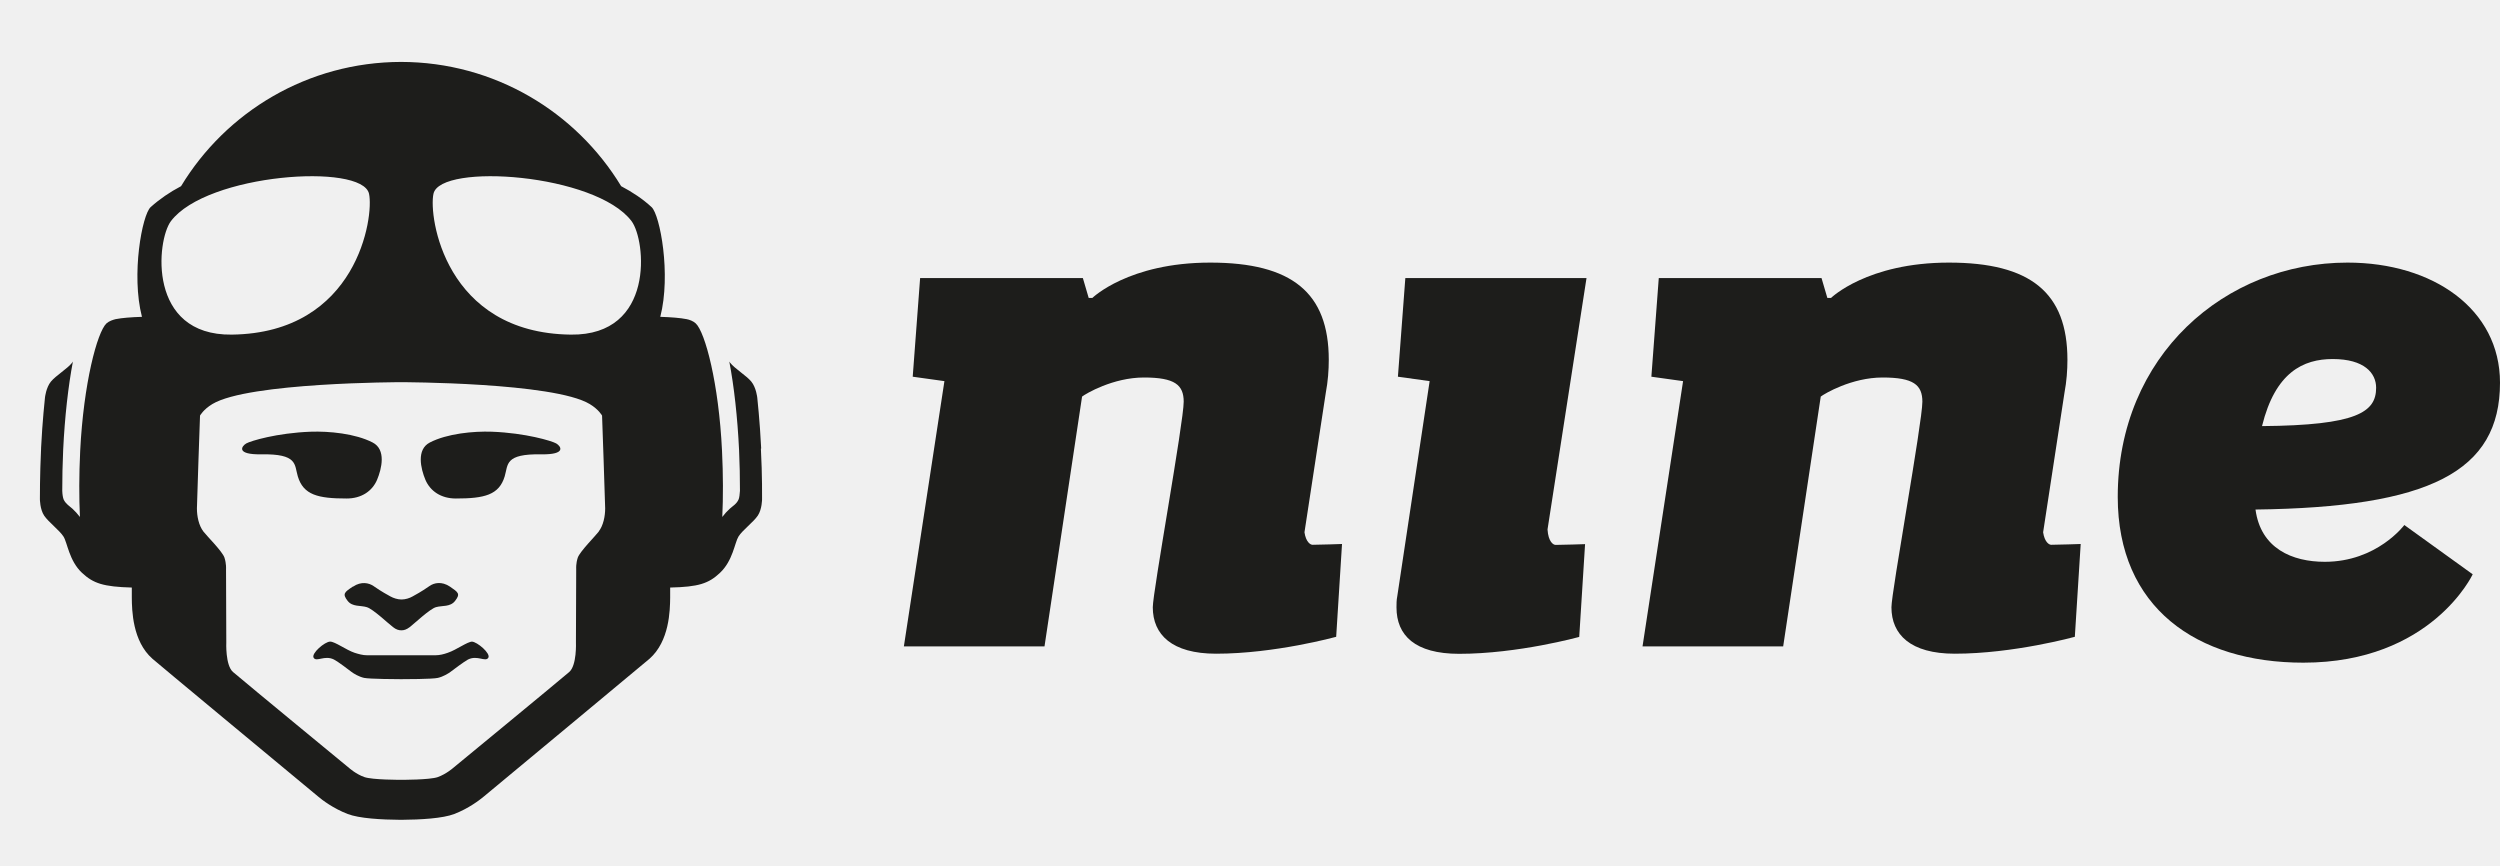
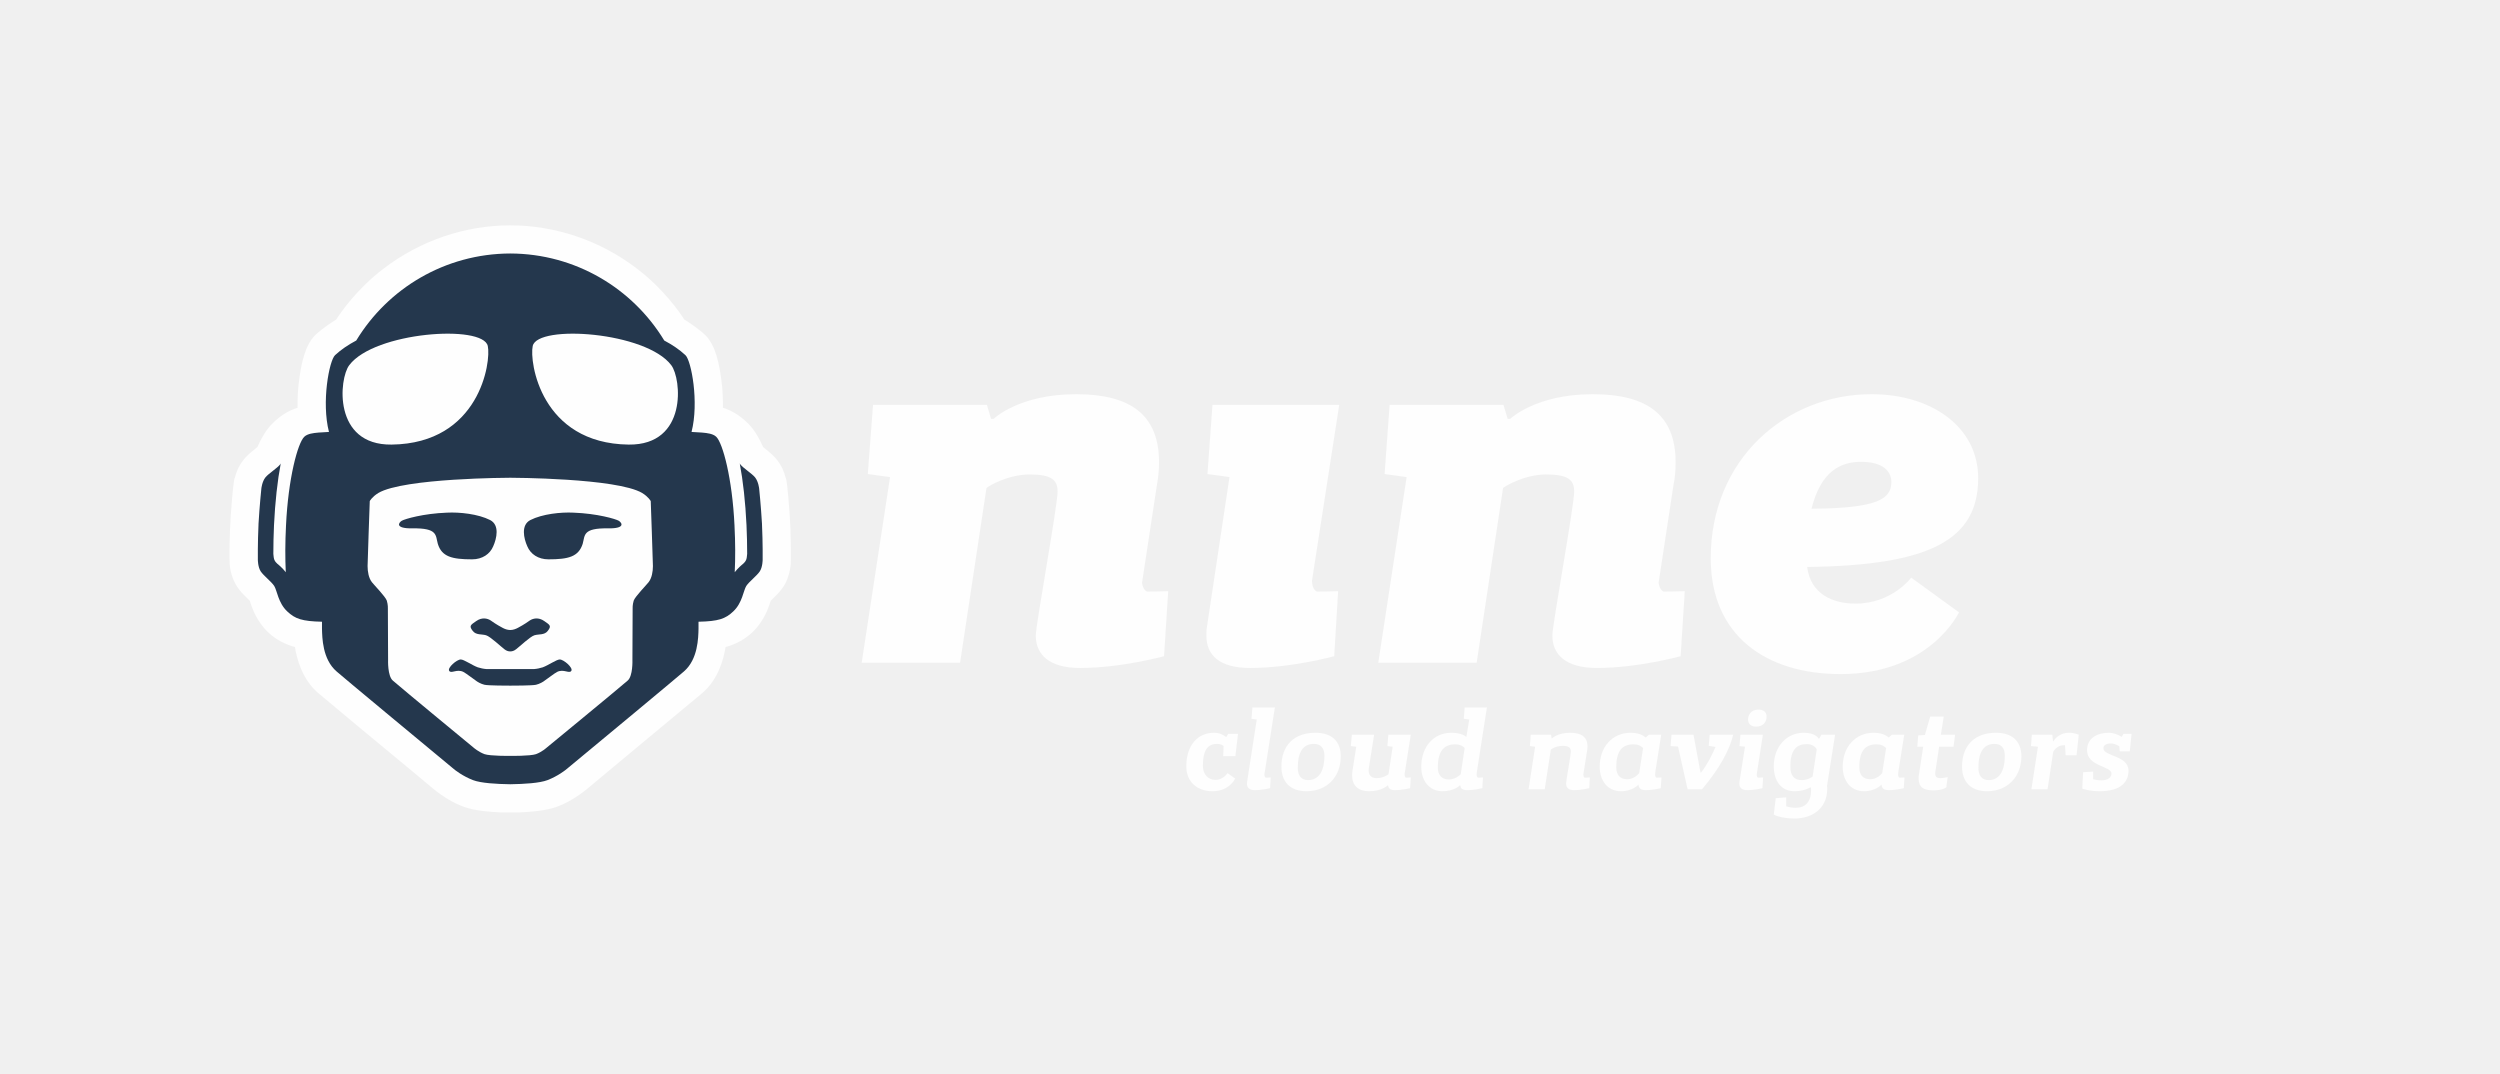
- <svg xmlns="http://www.w3.org/2000/svg" width="104" height="36" viewBox="0 0 104 36" fill="none">
-   <g clip-path="url(#clip0_17_2287)">
-     <path d="M16.692 0.889C14.01 0.889 11.333 1.797 9.16 3.452C7.575 4.652 6.613 6.058 6.337 6.485C6.099 6.631 5.575 6.966 5.094 7.415C4.953 7.55 4.742 7.804 4.547 8.28C4.374 8.702 4.245 9.253 4.147 9.913C4.039 10.67 4.028 11.319 4.039 11.73C3.98 11.746 3.915 11.768 3.85 11.795C3.547 11.908 3.212 12.092 2.958 12.292C2.677 12.514 2.341 12.806 2.017 13.336C1.855 13.601 1.72 13.893 1.644 14.066C1.601 14.098 1.546 14.141 1.492 14.19C1.173 14.444 0.957 14.65 0.822 14.812C0.562 15.142 0.4 15.482 0.292 15.91V15.926C0.238 16.104 0.189 16.31 0.065 18.089C4.12153e-05 19.203 -0.011 20.679 0.011 21.019C0.038 21.436 0.162 21.863 0.357 22.214C0.449 22.387 0.654 22.663 0.903 22.906C1.017 23.02 1.125 23.123 1.2 23.198C1.249 23.35 1.33 23.593 1.438 23.836C1.59 24.188 1.784 24.501 2.033 24.793C2.644 25.518 3.412 25.821 3.893 25.951C3.99 26.616 4.299 27.865 5.294 28.697C6.218 29.471 8.997 31.779 10.83 33.304C11.431 33.802 11.917 34.207 12.166 34.413C12.701 34.861 13.356 35.24 13.961 35.456C14.567 35.672 15.454 35.748 16.14 35.77V35.781H16.67C16.67 35.781 16.686 35.781 16.692 35.781H17.249V35.77C17.935 35.748 18.822 35.672 19.428 35.456C20.033 35.24 20.688 34.861 21.223 34.413C21.477 34.202 21.958 33.802 22.558 33.304C24.397 31.779 27.176 29.471 28.101 28.692C29.096 27.859 29.404 26.61 29.501 25.945C29.988 25.815 30.756 25.513 31.361 24.788C31.61 24.496 31.805 24.182 31.956 23.831C32.064 23.588 32.145 23.344 32.194 23.193C32.27 23.117 32.378 23.015 32.491 22.901C32.735 22.663 32.94 22.382 33.037 22.209C33.232 21.857 33.351 21.43 33.383 21.014C33.405 20.668 33.394 19.197 33.319 18.089C33.194 16.31 33.145 16.104 33.097 15.926V15.91C32.983 15.477 32.821 15.142 32.562 14.812C32.432 14.644 32.21 14.439 31.891 14.185C31.832 14.136 31.783 14.098 31.74 14.06C31.664 13.893 31.529 13.595 31.367 13.33C31.042 12.8 30.712 12.508 30.426 12.287C30.172 12.087 29.836 11.903 29.534 11.789C29.469 11.762 29.404 11.741 29.344 11.725C29.355 11.308 29.344 10.659 29.236 9.908C29.144 9.248 29.009 8.702 28.836 8.275C28.641 7.799 28.436 7.539 28.29 7.41C27.809 6.961 27.284 6.626 27.046 6.48C26.771 6.052 25.808 4.647 24.224 3.446C22.05 1.797 19.374 0.889 16.692 0.889Z" />
-     <path d="M49.242 16.715C49.242 16.012 48.875 15.704 47.588 15.704C46.301 15.704 45.165 16.38 45.014 16.498L43.451 26.891H37.601L39.288 15.855L37.969 15.671L38.277 11.567H45.047L45.29 12.395H45.441C45.441 12.395 46.944 10.924 50.345 10.924C53.746 10.924 55.277 12.178 55.277 14.968C55.277 15.396 55.244 15.855 55.152 16.347L54.266 22.143C54.325 22.544 54.509 22.663 54.601 22.663C54.877 22.663 55.828 22.63 55.828 22.63L55.585 26.491C55.585 26.491 53.044 27.194 50.589 27.194C48.75 27.194 47.956 26.399 47.956 25.263C47.956 24.62 49.242 17.564 49.242 16.709V16.715Z" fill="#1D1D1B" />
-     <path d="M58.462 11.567H65.999L64.377 22.025C64.409 22.544 64.62 22.668 64.712 22.668C64.988 22.668 65.939 22.636 65.939 22.636L65.696 26.496C65.696 26.496 63.155 27.199 60.7 27.199C58.862 27.199 58.094 26.431 58.094 25.269C58.094 25.118 58.094 24.961 58.126 24.809L59.473 15.855L58.153 15.671L58.462 11.567Z" fill="#1D1D1B" />
-     <path d="M79.971 16.715C79.971 16.012 79.603 15.704 78.316 15.704C77.029 15.704 75.894 16.38 75.743 16.498L74.18 26.891H68.329L70.016 15.855L68.697 15.671L69.005 11.567H75.775L76.018 12.395H76.17C76.17 12.395 77.673 10.924 81.074 10.924C84.475 10.924 86.005 12.178 86.005 14.968C86.005 15.396 85.973 15.855 85.881 16.347L84.994 22.143C85.053 22.544 85.237 22.663 85.329 22.663C85.605 22.663 86.557 22.63 86.557 22.63L86.313 26.491C86.313 26.491 83.772 27.194 81.317 27.194C79.479 27.194 78.684 26.399 78.684 25.263C78.684 24.62 79.971 17.564 79.971 16.709V16.715Z" fill="#1D1D1B" />
-     <path d="M102.865 23.89C102.865 23.89 101.15 27.567 95.819 27.567C91.374 27.567 88.098 25.269 88.098 20.673C88.098 14.784 92.569 10.924 97.657 10.924C101.21 10.924 104 12.854 104 15.92C104 19.629 101.059 21.105 93.829 21.197C94.046 22.819 95.359 23.371 96.711 23.371C98.885 23.371 100.02 21.841 100.02 21.841L102.87 23.895L102.865 23.89ZM94.1 17.726C98.052 17.694 98.847 17.142 98.847 16.131C98.847 15.52 98.355 14.936 97.041 14.936C95.814 14.936 94.651 15.487 94.1 17.726Z" fill="#1D1D1B" />
-     <path d="M15.686 19.96C15.881 19.495 16.07 18.7 15.502 18.408C14.783 18.035 13.685 17.932 12.923 17.959C11.512 18.013 10.43 18.343 10.246 18.446C10.041 18.565 9.814 18.916 10.863 18.9C12.393 18.873 12.242 19.322 12.388 19.814C12.62 20.592 13.231 20.738 14.421 20.738C15.037 20.738 15.486 20.43 15.686 19.96Z" fill="#1D1D1B" />
-     <path d="M17.697 19.96C17.503 19.495 17.314 18.7 17.881 18.408C18.6 18.035 19.698 17.932 20.46 17.959C21.872 18.013 22.953 18.343 23.137 18.446C23.342 18.565 23.57 18.916 22.52 18.9C20.99 18.873 21.142 19.322 20.996 19.814C20.763 20.592 20.152 20.738 18.963 20.738C18.346 20.738 17.898 20.43 17.697 19.96Z" fill="#1D1D1B" />
-     <path d="M14.675 24.404C14.329 24.636 14.231 24.701 14.464 24.999C14.664 25.253 14.999 25.177 15.259 25.258C15.518 25.334 16.14 25.929 16.346 26.085C16.481 26.194 16.594 26.221 16.692 26.221C16.692 26.221 16.692 26.221 16.697 26.221H16.703C16.8 26.221 16.908 26.194 17.049 26.085C17.249 25.929 17.876 25.334 18.135 25.258C18.395 25.183 18.73 25.258 18.93 24.999C19.163 24.701 19.065 24.642 18.719 24.404C18.373 24.171 18.054 24.247 17.87 24.377C17.508 24.631 17.27 24.75 17.157 24.815C17.043 24.88 16.87 24.939 16.703 24.939C16.54 24.939 16.367 24.88 16.248 24.815C16.135 24.75 15.897 24.631 15.535 24.377C15.351 24.253 15.032 24.171 14.686 24.404H14.675Z" fill="#1D1D1B" />
-     <path d="M31.664 18.662C31.664 18.662 31.664 18.651 31.664 18.646C31.664 18.646 31.664 18.641 31.664 18.635C31.61 17.521 31.502 16.537 31.502 16.537C31.502 16.537 31.458 16.121 31.253 15.872C31.047 15.623 30.561 15.332 30.372 15.088C30.361 15.072 30.35 15.056 30.339 15.04C30.534 16.056 30.68 17.348 30.745 18.716C30.772 19.3 30.782 19.873 30.782 20.42C30.772 20.566 30.756 20.712 30.723 20.782C30.637 20.971 30.485 21.047 30.355 21.166C30.247 21.263 30.145 21.377 30.047 21.506C30.085 20.695 30.085 19.76 30.036 18.754C29.901 15.937 29.333 13.818 28.944 13.455C28.836 13.352 28.674 13.298 28.566 13.277C28.285 13.223 27.938 13.196 27.468 13.18C27.922 11.417 27.457 8.94 27.106 8.616C26.738 8.275 26.305 7.989 25.84 7.745C23.964 4.652 20.569 2.582 16.686 2.576C12.804 2.582 9.403 4.652 7.532 7.745C7.067 7.989 6.64 8.281 6.267 8.616C5.915 8.935 5.45 11.417 5.905 13.18C5.434 13.196 5.088 13.223 4.807 13.277C4.704 13.304 4.542 13.352 4.428 13.455C4.044 13.818 3.477 15.937 3.336 18.754C3.287 19.76 3.287 20.695 3.325 21.506C3.228 21.377 3.12 21.263 3.017 21.166C2.887 21.047 2.741 20.971 2.649 20.782C2.617 20.706 2.595 20.566 2.59 20.42C2.59 19.873 2.601 19.306 2.628 18.716C2.693 17.348 2.839 16.061 3.033 15.04C3.023 15.056 3.012 15.072 3.001 15.088C2.812 15.332 2.325 15.623 2.12 15.872C1.914 16.121 1.871 16.537 1.871 16.537C1.871 16.537 1.763 17.521 1.709 18.635C1.709 18.635 1.709 18.641 1.709 18.646C1.709 18.646 1.709 18.657 1.709 18.662C1.655 19.776 1.66 20.766 1.66 20.766C1.66 20.766 1.66 21.187 1.838 21.452C2.017 21.717 2.471 22.058 2.639 22.317C2.806 22.577 2.871 23.323 3.412 23.831C3.882 24.269 4.299 24.41 5.483 24.442V24.859C5.488 25.389 5.51 26.676 6.342 27.405C6.537 27.579 11.663 31.834 13.236 33.137C13.393 33.272 13.858 33.629 14.464 33.862C14.94 34.045 15.848 34.099 16.681 34.105C17.514 34.099 18.422 34.045 18.898 33.862C19.503 33.629 19.963 33.272 20.125 33.137C21.693 31.834 26.825 27.573 27.019 27.405C27.852 26.67 27.873 25.389 27.879 24.859V24.442C29.063 24.415 29.479 24.275 29.95 23.831C30.491 23.323 30.561 22.577 30.723 22.317C30.885 22.058 31.345 21.717 31.523 21.452C31.702 21.187 31.702 20.766 31.702 20.766C31.702 20.766 31.713 19.776 31.653 18.662H31.664ZM7.11 9.2C8.603 7.221 15.064 6.767 15.351 8.059C15.562 9 14.875 13.855 9.641 13.92C6.126 13.963 6.51 10 7.11 9.2ZM24.91 22.112C24.775 22.29 24.121 22.945 24.035 23.199C23.953 23.453 23.97 23.664 23.97 23.664L23.959 26.719C23.959 26.719 24.002 27.681 23.678 27.957C23.061 28.482 18.849 31.948 18.849 31.948C18.849 31.948 18.568 32.196 18.216 32.326C17.881 32.445 16.703 32.44 16.692 32.44C16.692 32.44 16.692 32.44 16.686 32.44H16.681C16.675 32.44 15.491 32.445 15.156 32.326C14.805 32.202 14.523 31.948 14.523 31.948C14.523 31.948 10.317 28.487 9.695 27.957C9.37 27.681 9.414 26.719 9.414 26.719L9.403 23.664C9.403 23.664 9.419 23.453 9.338 23.199C9.257 22.945 8.597 22.29 8.462 22.112C8.267 21.858 8.192 21.474 8.192 21.149C8.192 20.933 8.321 17.289 8.321 17.289C8.321 17.289 8.457 17.035 8.835 16.808C10.333 15.905 16.675 15.899 16.675 15.899H16.692C16.692 15.899 23.034 15.905 24.532 16.808C24.91 17.035 25.046 17.289 25.046 17.289C25.046 17.289 25.175 20.933 25.175 21.149C25.175 21.474 25.1 21.858 24.905 22.112H24.91ZM23.742 13.92C18.508 13.855 17.822 9 18.033 8.059C18.319 6.767 24.781 7.221 26.273 9.2C26.873 10 27.257 13.963 23.748 13.92H23.742Z" fill="#1D1D1B" />
-     <path d="M19.644 26.691C19.444 26.691 18.984 27.038 18.627 27.156C18.46 27.216 18.287 27.259 18.114 27.259C18.033 27.259 16.773 27.259 16.692 27.259C16.61 27.259 15.351 27.259 15.27 27.259C15.091 27.259 14.924 27.21 14.751 27.156C14.399 27.038 13.939 26.691 13.734 26.691C13.512 26.691 12.939 27.183 13.047 27.362C13.166 27.556 13.502 27.238 13.896 27.438C14.048 27.513 14.518 27.87 14.615 27.946C14.713 28.022 14.929 28.151 15.145 28.2C15.367 28.249 16.562 28.254 16.681 28.254C16.794 28.254 17.995 28.254 18.216 28.2C18.433 28.151 18.654 28.016 18.746 27.946C18.844 27.87 19.314 27.519 19.465 27.438C19.86 27.238 20.195 27.556 20.314 27.362C20.422 27.183 19.849 26.697 19.628 26.691H19.644Z" fill="#1D1D1B" />
+ <svg xmlns="http://www.w3.org/2000/svg" version="1.2" viewBox="0 0 1146 492" width="1146" height="492">
+   <style>
+ 		.s0 { fill: #fefefe } 
+ 		.s1 { fill: #24374d } 
+ 	</style>
+   <g id="Ebene 1">
+     <g id="&lt;Group&gt;">
+       <path id="&lt;Compound Path&gt;" class="s0" d="m233.9 103.3c-20.7 0-41.3 7-58 19.8-12.2 9.2-19.7 20.1-21.8 23.4-1.8 1.1-5.9 3.7-9.6 7.1-1.1 1.1-2.7 3-4.2 6.7-1.3 3.3-2.3 7.5-3 12.6-0.9 5.8-0.9 10.8-0.9 14q-0.7 0.2-1.4 0.5c-2.4 0.9-4.9 2.3-6.9 3.9-2.2 1.7-4.8 4-7.2 8-1.3 2.1-2.3 4.3-2.9 5.6q-0.5 0.4-1.2 1c-2.4 1.9-4.1 3.5-5.1 4.8-2 2.5-3.3 5.2-4.1 8.5l-0.1 0.1c-0.3 1.4-0.7 3-1.7 16.7-0.6 8.5-0.7 19.9-0.5 22.5 0.2 3.3 1.2 6.6 2.7 9.3 0.7 1.3 2.3 3.5 4.2 5.3 0.9 0.9 1.7 1.7 2.3 2.3 0.3 1.1 1 3 1.8 4.9 1.2 2.7 2.7 5.1 4.6 7.4 4.7 5.6 10.6 7.9 14.3 8.9 0.8 5.1 3.2 14.8 10.8 21.2 7.1 6 28.5 23.8 42.7 35.5 4.6 3.9 8.4 7 10.3 8.6 4.2 3.4 9.2 6.4 13.8 8 4.7 1.7 11.5 2.3 16.8 2.5h4.1q0.1 0 0.2 0h4.3c5.3-0.2 12.1-0.8 16.8-2.5 4.6-1.6 9.6-4.6 13.8-8 1.9-1.6 5.6-4.7 10.3-8.6 14.1-11.7 35.5-29.5 42.7-35.5 7.6-6.4 10-16.1 10.8-21.2 3.7-1 9.6-3.3 14.3-8.9 1.9-2.3 3.4-4.7 4.6-7.4 0.8-1.9 1.5-3.8 1.8-4.9 0.6-0.6 1.4-1.4 2.3-2.3 1.9-1.8 3.5-4 4.2-5.3 1.5-2.7 2.4-6 2.7-9.3 0.1-2.6 0.1-14-0.5-22.5-1-13.7-1.4-15.3-1.7-16.7l-0.1-0.1c-0.8-3.3-2.1-6-4.1-8.5-1-1.3-2.7-2.9-5.1-4.8q-0.7-0.6-1.2-1c-0.6-1.3-1.6-3.5-2.9-5.6-2.4-4-5-6.3-7.2-8-2-1.6-4.5-3-6.9-3.9q-0.7-0.3-1.4-0.5c0-3.2 0-8.2-0.9-14-0.7-5.1-1.7-9.3-3-12.6-1.5-3.7-3.1-5.6-4.2-6.7-3.7-3.4-7.8-6-9.6-7.1-2.1-3.3-9.6-14.2-21.8-23.4-16.7-12.8-37.3-19.8-58-19.8z" />
+     </g>
+     <g id="&lt;Group&gt;">
+       <g id="&lt;Group&gt;">
+         <g id="&lt;Group&gt;">
+           <path id="&lt;Compound Path&gt;" class="s0" d="m484.8 225.3c0-5.4-2.9-7.8-12.8-7.8-9.9 0-18.7 5.2-19.8 6.2l-12.1 80.1h-45.1l13-85.1-10.2-1.4 2.4-31.7h52.2l1.9 6.4h1.2c0 0 11.5-11.3 37.8-11.3 25.2 0 38 9.7 38 31.2 0 3.3-0.3 6.8-1 10.6l-6.8 44.7c0.5 3.1 1.9 4 2.6 4 2.1 0 9.4-0.2 9.4-0.2l-1.9 29.8c0 0-19.6 5.4-38.5 5.4-14.1 0-20.3-6.1-20.3-14.9 0-4.9 10-59.4 10-66z" />
+           <path id="&lt;Compound Path&gt;" class="s0" d="m555.8 185.6h58.1l-12.5 80.7c0.2 4 1.9 4.9 2.6 4.9 2.1 0 9.4-0.2 9.4-0.2l-1.8 29.8c0 0-19.7 5.4-38.5 5.4-14.2 0-20.1-5.9-20.1-14.9 0-1.2 0-2.3 0.2-3.5l10.4-69.1-10.1-1.4z" />
+           <path id="&lt;Compound Path&gt;" class="s0" d="m721.6 225.3c0-5.4-2.9-7.8-12.8-7.8-9.9 0-18.6 5.2-19.8 6.2l-12.1 80.1h-45.1l13-85.1-10.1-1.4 2.3-31.7h52.2l1.9 6.4h1.2c0 0 11.6-11.3 37.8-11.3 25.2 0 38 9.7 38 31.2 0 3.3-0.2 6.8-1 10.6l-6.8 44.7c0.5 3.1 1.9 4 2.6 4 2.1 0 9.4-0.2 9.4-0.2l-1.9 29.8c0 0-19.6 5.4-38.4 5.4-14.2 0-20.4-6.1-20.4-14.9 0-4.9 10-59.4 10-66z" />
+           <path id="&lt;Compound Path&gt;" fill-rule="evenodd" class="s0" d="m898 280.7c0 0-13.2 28.3-54.3 28.3-34.2 0-59.5-17.7-59.5-53.1 0-45.5 34.5-75.2 73.7-75.2 27.4 0 48.9 14.9 48.9 38.5 0 28.6-22.7 40-78.4 40.7 1.6 12.5 11.8 16.8 22.2 16.8 16.7 0 25.5-11.9 25.5-11.9zm-67.6-47.5c30.5-0.2 36.6-4.5 36.6-12.3 0-4.7-3.7-9.2-13.9-9.2-9.4 0-18.4 4.3-22.7 21.5z" />
+         </g>
+       </g>
+     </g>
+     <g id="&lt;Group&gt;">
+       <g id="&lt;Group&gt;">
+         <path id="&lt;Path&gt;" class="s1" d="m226.1 250.4c1.6-3.6 3-9.7-1.4-12-5.5-2.8-14-3.7-19.8-3.4-10.9 0.4-19.3 2.9-20.7 3.7-1.5 0.9-3.3 3.6 4.8 3.5 11.8-0.2 10.6 3.2 11.7 7.1 1.8 5.9 6.5 7.1 15.7 7.1 4.7 0 8.2-2.4 9.7-6z" />
+         <path id="&lt;Path&gt;" class="s1" d="m241.7 250.4c-1.6-3.6-3-9.7 1.4-12 5.5-2.8 14-3.7 19.8-3.4 10.9 0.4 19.3 2.9 20.7 3.7 1.5 0.9 3.3 3.6-4.8 3.5-11.8-0.2-10.6 3.2-11.7 7.1-1.9 5.9-6.5 7.1-15.7 7.1-4.7 0-8.2-2.4-9.7-6z" />
+       </g>
+       <path id="&lt;Path&gt;" class="s1" d="m218.3 284.7c-2.6 1.8-3.4 2.2-1.6 4.5 1.5 2 4.1 1.4 6.1 2 2 0.6 6.8 5.2 8.4 6.4 1 0.8 1.9 1 2.6 1q0.1 0 0.1 0 0 0 0.1 0c0.7 0 1.6-0.2 2.6-1 1.6-1.2 6.4-5.8 8.4-6.4 2-0.6 4.6 0 6.1-2 1.8-2.3 1-2.7-1.6-4.5-2.7-1.9-5.2-1.2-6.6-0.3-2.8 2-4.6 2.9-5.5 3.4-0.9 0.5-2.2 1-3.5 1-1.3 0-2.6-0.5-3.5-1-0.9-0.5-2.7-1.4-5.5-3.4-1.4-0.9-3.9-1.6-6.6 0.3z" />
+       <path id="&lt;Compound Path&gt;" fill-rule="evenodd" class="s1" d="m349.6 256.6c0 0 0 3.3-1.3 5.3-1.4 2.1-4.9 4.7-6.2 6.7-1.3 2-1.8 7.8-6 11.7-3.6 3.4-6.8 4.5-15.9 4.7v3.2c-0.1 4.1-0.2 14-6.7 19.6-1.5 1.4-41 34.2-53.1 44.2-1.2 1.1-4.8 3.8-9.4 5.6-3.7 1.4-10.7 1.8-17.1 1.9-6.4-0.1-13.4-0.5-17.1-1.9-4.6-1.8-8.2-4.5-9.4-5.6-12.1-10-51.6-42.8-53.1-44.2-6.5-5.6-6.6-15.5-6.7-19.6v-3.2c-9.1-0.2-12.3-1.3-15.9-4.7-4.2-3.9-4.7-9.7-6-11.7-1.3-2-4.8-4.6-6.2-6.7-1.3-2-1.3-5.3-1.3-5.3 0 0-0.1-7.6 0.3-16.2q0-0.1 0-0.1 0-0.1 0-0.1c0.5-8.6 1.3-16.2 1.3-16.2 0 0 0.3-3.2 1.9-5.2 1.6-1.9 5.3-4.1 6.8-6q0.1-0.2 0.2-0.4c-1.5 7.9-2.6 17.8-3.1 28.4-0.2 4.5-0.3 8.9-0.3 13.1 0.1 1.1 0.2 2.2 0.5 2.8 0.7 1.5 1.8 2 2.8 3q1.2 1.1 2.4 2.6c-0.3-6.3-0.3-13.5 0.1-21.3 1-21.7 5.4-38 8.4-40.8 0.8-0.8 2.1-1.2 2.9-1.4 2.1-0.5 4.8-0.6 8.4-0.8-3.5-13.6 0.1-32.7 2.8-35.2 2.8-2.6 6.1-4.8 9.7-6.7 14.5-23.9 40.7-39.8 70.6-39.9 29.9 0.1 56.1 16 70.6 39.9 3.6 1.9 6.9 4.1 9.7 6.7 2.7 2.5 6.3 21.6 2.8 35.2 3.6 0.2 6.3 0.3 8.4 0.8 0.8 0.2 2.1 0.6 2.9 1.4 3 2.8 7.4 19.1 8.4 40.8 0.4 7.8 0.4 15 0.1 21.3q1.2-1.5 2.4-2.6c1-1 2.1-1.5 2.8-3 0.3-0.6 0.4-1.7 0.5-2.8 0-4.2-0.1-8.6-0.3-13.1-0.5-10.6-1.6-20.5-3.1-28.4q0.1 0.2 0.2 0.4c1.5 1.9 5.2 4.1 6.8 6 1.6 2 1.9 5.2 1.9 5.2 0 0 0.8 7.6 1.3 16.2q0 0 0 0.1 0 0 0 0.1c0.4 8.6 0.3 16.2 0.3 16.2zm-170.1-52.8c40.4-0.5 45.7-38 44.1-45.2-2.2-10-52-6.5-63.5 8.8-4.7 6.1-7.6 36.7 19.4 36.4zm119.8 55.7c0-1.7-1-29.8-1-29.8 0 0-1-1.9-3.9-3.7-11.6-6.9-60.4-7-60.4-7h-0.2c0 0-48.8 0.1-60.4 7-2.9 1.8-3.9 3.7-3.9 3.7 0 0-1 28.1-1 29.8 0 2.5 0.5 5.5 2 7.4 1.1 1.4 6.1 6.5 6.8 8.4 0.6 2 0.5 3.6 0.5 3.6l0.1 23.6c0 0-0.3 7.4 2.2 9.5 4.7 4.1 37.1 30.8 37.1 30.8 0 0 2.2 1.9 4.9 2.9 2.6 0.9 11.7 0.8 11.7 0.8q0 0 0.1 0 0.1 0 0.1 0c0 0 9.1 0.1 11.7-0.8 2.7-1 4.8-2.9 4.8-2.9 0 0 32.5-26.7 37.2-30.8 2.5-2.1 2.2-9.5 2.2-9.5l0.1-23.6c0 0-0.1-1.6 0.5-3.6 0.7-1.9 5.7-7 6.8-8.4 1.5-1.9 2-4.9 2-7.4zm8.4-92.1c-11.5-15.3-61.3-18.8-63.5-8.8-1.6 7.2 3.7 44.7 44 45.2 27.1 0.3 24.2-30.3 19.5-36.4z" />
+       <path id="&lt;Path&gt;" class="s1" d="m256.6 302.3c-1.5 0-5.1 2.6-7.8 3.6-1.3 0.4-2.6 0.7-4 0.8-0.6 0-10.3 0-10.9 0-0.6 0-10.3 0-10.9 0-1.4-0.1-2.7-0.4-4-0.8-2.7-1-6.3-3.6-7.8-3.6-1.8 0-6.2 3.8-5.3 5.2 0.9 1.5 3.5-1 6.5 0.5 1.2 0.6 4.8 3.4 5.6 3.9 0.7 0.6 2.4 1.6 4.1 2 1.7 0.4 10.9 0.4 11.8 0.4 0.9 0 10.1 0 11.8-0.4 1.7-0.4 3.4-1.4 4.1-2 0.8-0.5 4.4-3.3 5.6-3.9 3-1.5 5.6 1 6.5-0.5 0.9-1.4-3.5-5.2-5.3-5.2z" />
+     </g>
+     <g id="&lt;Group&gt;">
+       <path id="&lt;Compound Path&gt;" class="s0" d="m560.9 342c-0.5-0.5-1.4-1-3-1-3.8 0-6.5 2.2-6.5 10 0 4.3 2.7 6.5 5.8 6.5 3.5 0 5.5-3.1 5.5-3.1l3.5 2.5c0 0-2.6 5.8-10.4 5.8-7.2 0-12-4.5-12-11.4 0-9.4 5-15.4 12.7-15.4 2.5 0 4.4 1 5.6 2l0.9-1.5h4.5l-1.2 10.2h-5.6z" />
+       <path id="&lt;Compound Path&gt;" class="s0" d="m574.1 324.3h10.3l-4.8 30.7c0 1.2 0.5 1.5 0.8 1.5 0.6 0 2.1-0.1 2.1-0.1l-0.3 4.9c0 0-3.5 0.9-6.9 0.9-2.5 0-3.7-1-3.7-3.1 0-0.3 0.1-0.6 0.1-0.9l4.4-28.4-2.4-0.3z" />
+       <path id="&lt;Compound Path&gt;" fill-rule="evenodd" class="s0" d="m587.4 351.4c0-9.5 5.6-15.5 15.6-15.5 7.6 0 11.6 4 11.6 10.8 0 9.4-6.3 16-15.7 16-7.6 0-11.5-4.4-11.5-11.3zm19.7-5c0-3.4-1.6-5.4-4.8-5.4-4.7 0-7.4 3.3-7.4 11 0 3.4 1.5 5.6 4.7 5.6 4.7 0 7.5-3.7 7.5-11.2z" />
+       <path id="&lt;Compound Path&gt;" class="s0" d="m636.4 336.8h10.3l-2.8 17.8v0.4c0 1.2 0.4 1.5 0.7 1.5 0.6 0 2.1-0.1 2.1-0.1l-0.3 4.9c0 0-3.5 0.9-6.9 0.9-2.1 0-3-0.7-3.2-2.1h-0.3c0 0-2.6 2.6-8.4 2.6-5.1 0-7.8-2.7-7.8-7.3 0-0.7 0.1-1.4 0.2-2.2l1.7-10.9-2.5-0.3 0.5-5.2h10.2l-2.4 15.1c0 0.4-0.1 0.8-0.1 1.2 0 2.1 1 3.6 3.7 3.6 3.2 0 5.4-1.8 5.4-1.8l1.9-12.6-2.4-0.3z" />
+       <path id="&lt;Compound Path&gt;" fill-rule="evenodd" class="s0" d="m671.4 324.3h10.2l-4.6 29.5q-0.1 0.8-0.1 1.3c0 1.1 0.5 1.4 0.8 1.4 0.6 0 2.1-0.1 2.1-0.1l-0.3 4.9c0 0-3.5 0.9-6.9 0.9-2.1 0-3.1-0.7-3.2-2.2h-0.2c0 0-2.5 2.7-8 2.7-6 0-9.7-4.8-9.7-11.2 0-9 5.5-15.6 13.8-15.6 4.9 0 6.7 1.8 6.7 1.8h0.2l1.3-7.9-2.5-0.3zm-1.8 30.6l1.8-12c-0.4-0.5-1.8-1.7-4.3-1.7-5.1 0-8 3-8 10.6 0 3.5 1.7 5.5 5.1 5.5 2.8 0 4.8-1.8 5.4-2.4z" />
+       <path id="&lt;Compound Path&gt;" class="s0" d="m720.1 344.5c0-1.8-1.1-2.6-3.8-2.6-3 0-5.1 1.5-5.4 1.7l-2.8 18.2h-7.4l3-19.5-2.4-0.3 0.4-5.2h9.3l0.3 1.7h0.1c0 0 2.6-2.6 8.3-2.6 5.2 0 8 1.9 8 6.3 0 0.6-0.1 1.3-0.2 2.1l-1.7 10.7c0 1.2 0.5 1.5 0.8 1.5 0.6 0 2.2-0.1 2.2-0.1l-0.3 4.9c0 0-3.6 0.9-6.9 0.9-2.5 0-3.7-1-3.7-3.1 0-1.2 2.2-13.3 2.2-14.6z" />
+       <path id="&lt;Compound Path&gt;" fill-rule="evenodd" class="s0" d="m758.8 353.8q-0.1 0.8-0.1 1.3c0 1.1 0.5 1.4 0.8 1.4 0.6 0 2.1-0.1 2.1-0.1l-0.3 4.9c0 0-3.5 0.9-6.9 0.9-2.3 0-3.2-0.9-3.3-2.5h-0.1c0 0-2.5 3-8 3-6 0-9.7-4.8-9.7-11.2 0-9.2 5.9-15.6 14.2-15.6 4.9 0 6.7 2.1 6.7 2.1h0.3l1.3-1.2h5.7zm-7.4 0.6l1.8-11.5c-0.4-0.4-1.7-1.7-4.4-1.7-5.1 0-7.9 2.9-7.9 10.5 0 3.5 1.7 5.5 5 5.5 3.1 0 5.1-2.3 5.5-2.8z" />
+       <path id="&lt;Compound Path&gt;" class="s0" d="m783.7 336.8h10.8c-1.7 7-6.1 15.3-14.3 25h-6.6l-4.4-19.6-3.4-0.2 0.4-5.2h10.1l3.2 17.3h0.3c2.4-3 4.8-7.5 6.6-11.7l-3.1-0.5z" />
+       <path id="&lt;Compound Path&gt;" class="s0" d="m797.8 336.8h10.3l-2.8 18c-0.1 1.4 0.4 1.7 0.8 1.7 0.6 0 2.1-0.1 2.1-0.1l-0.3 4.9c0 0-3.5 0.9-6.9 0.9-2.5 0-3.7-1-3.7-3.1 0-0.3 0.1-0.6 0.1-0.9l2.5-15.9-2.5-0.3zm12-8.2c0 2.3-1.6 4.5-4.8 4.5-2.3 0-3.7-1.3-3.7-3.3 0-1.5 0.9-4.5 4.8-4.5 1.7 0 3.7 0.6 3.7 3.3z" />
+       <path id="&lt;Compound Path&gt;" fill-rule="evenodd" class="s0" d="m814 365.9l4.8-0.4v4.1c1.3 0.4 2.7 0.7 4.3 0.7 4.4 0 7.1-2.7 7.1-8 0-0.4 0-0.9-0.1-1.4h-0.2c0 0-2.7 1.8-7.3 1.8-6.1 0-9.5-4.7-9.5-11.4 0-9.1 5.9-15.4 13.7-15.4 5.5 0 6.8 2.6 6.8 2.6h0.4l0.9-1.7h6.3l-3.7 23.5c0.1 0.5 0.1 0.9 0.1 1.3 0 9.1-7 13.6-14.9 13.6-6.6 0-9.6-1.8-9.6-1.8zm16.9-9.9l1.9-12.5c-0.3-0.6-1.6-2.4-4.5-2.4-4.6 0-7.6 2.4-7.6 10.3 0 3.9 1.5 6.2 5.2 6.2 2.7 0 4.5-1.3 5-1.6z" />
+       <path id="&lt;Compound Path&gt;" fill-rule="evenodd" class="s0" d="m870.2 353.8q-0.1 0.8-0.1 1.3c0 1.1 0.5 1.4 0.8 1.4 0.6 0 2.1-0.1 2.1-0.1l-0.3 4.9c0 0-3.5 0.9-6.9 0.9-2.3 0-3.2-0.9-3.3-2.5h-0.1c0 0-2.5 3-8 3-6 0-9.7-4.8-9.7-11.2 0-9.2 5.9-15.6 14.2-15.6 4.9 0 6.7 2.1 6.7 2.1h0.3l1.3-1.2h5.7zm-7.4 0.6l1.8-11.5c-0.4-0.4-1.7-1.7-4.4-1.7-5.1 0-7.9 2.9-7.9 10.5 0 3.5 1.7 5.5 5 5.5 3.1 0 5.1-2.3 5.5-2.8z" />
+       <path id="&lt;Compound Path&gt;" class="s0" d="m879.3 337.1l3.1-0.2v-0.1l2.4-8.3h6.2l-1.3 8.3h6.5l-0.7 5.5h-6.6l-1.6 10.6q-0.2 0.9-0.2 1.6c0 1.5 0.6 2.2 2.3 2.2 1.8 0 3.4-0.5 3.4-0.5l-0.6 4.7c0 0-1.6 1.4-5.9 1.4-4.5 0-6.8-1.4-6.8-5.4 0-0.7 0-1.4 0.2-2.2l1.9-12.4h-2.7z" />
+       <path id="&lt;Compound Path&gt;" fill-rule="evenodd" class="s0" d="m899.4 351.4c0-9.5 5.6-15.5 15.6-15.5 7.5 0 11.6 4 11.6 10.8 0 9.4-6.4 16-15.7 16-7.6 0-11.5-4.4-11.5-11.3zm19.6-5c0-3.4-1.5-5.4-4.7-5.4-4.7 0-7.4 3.3-7.4 11 0 3.4 1.5 5.6 4.7 5.6 4.6 0 7.4-3.7 7.4-11.2z" />
+       <path id="&lt;Compound Path&gt;" class="s0" d="m946.6 341.6h-0.4c-3.3 0-4.7 2.5-5 3l-2.6 17.2h-7.4l3-19.5-3.2-0.3 0.4-5.2h9.4l0.3 3h0.2c0 0 2-3.9 7.2-3.9 2.4 0 4.4 0.9 4.4 0.9l-1 9.4h-5z" />
+       <path id="&lt;Compound Path&gt;" class="s0" d="m971.5 342.1c-0.8-0.5-2.2-1.3-4-1.3-1.9 0-3.3 0.8-3.3 2.2 0 3.8 11.5 3.2 11.5 10.3 0 5.2-3.6 9.4-13.2 9.4-4.9 0-8-1.2-8-1.2l0.4-7.5 4.6-0.3v3.5c1.1 0.3 2.4 0.5 3.8 0.5 3.1 0 4.6-1.4 4.6-3.1 0-3.5-11.2-3.2-11.2-10.7 0-5.5 4.6-8 10-8 2.3 0 4.5 1 5.9 1.9l0.8-1.4h3.7l-0.8 8h-4.6z" />
+     </g>
  </g>
-   <defs>
-     <clipPath id="clip0_17_2287">
-       <rect width="104" height="34.897" fill="white" transform="translate(0 0.888672)" />
-     </clipPath>
-   </defs>
</svg>
